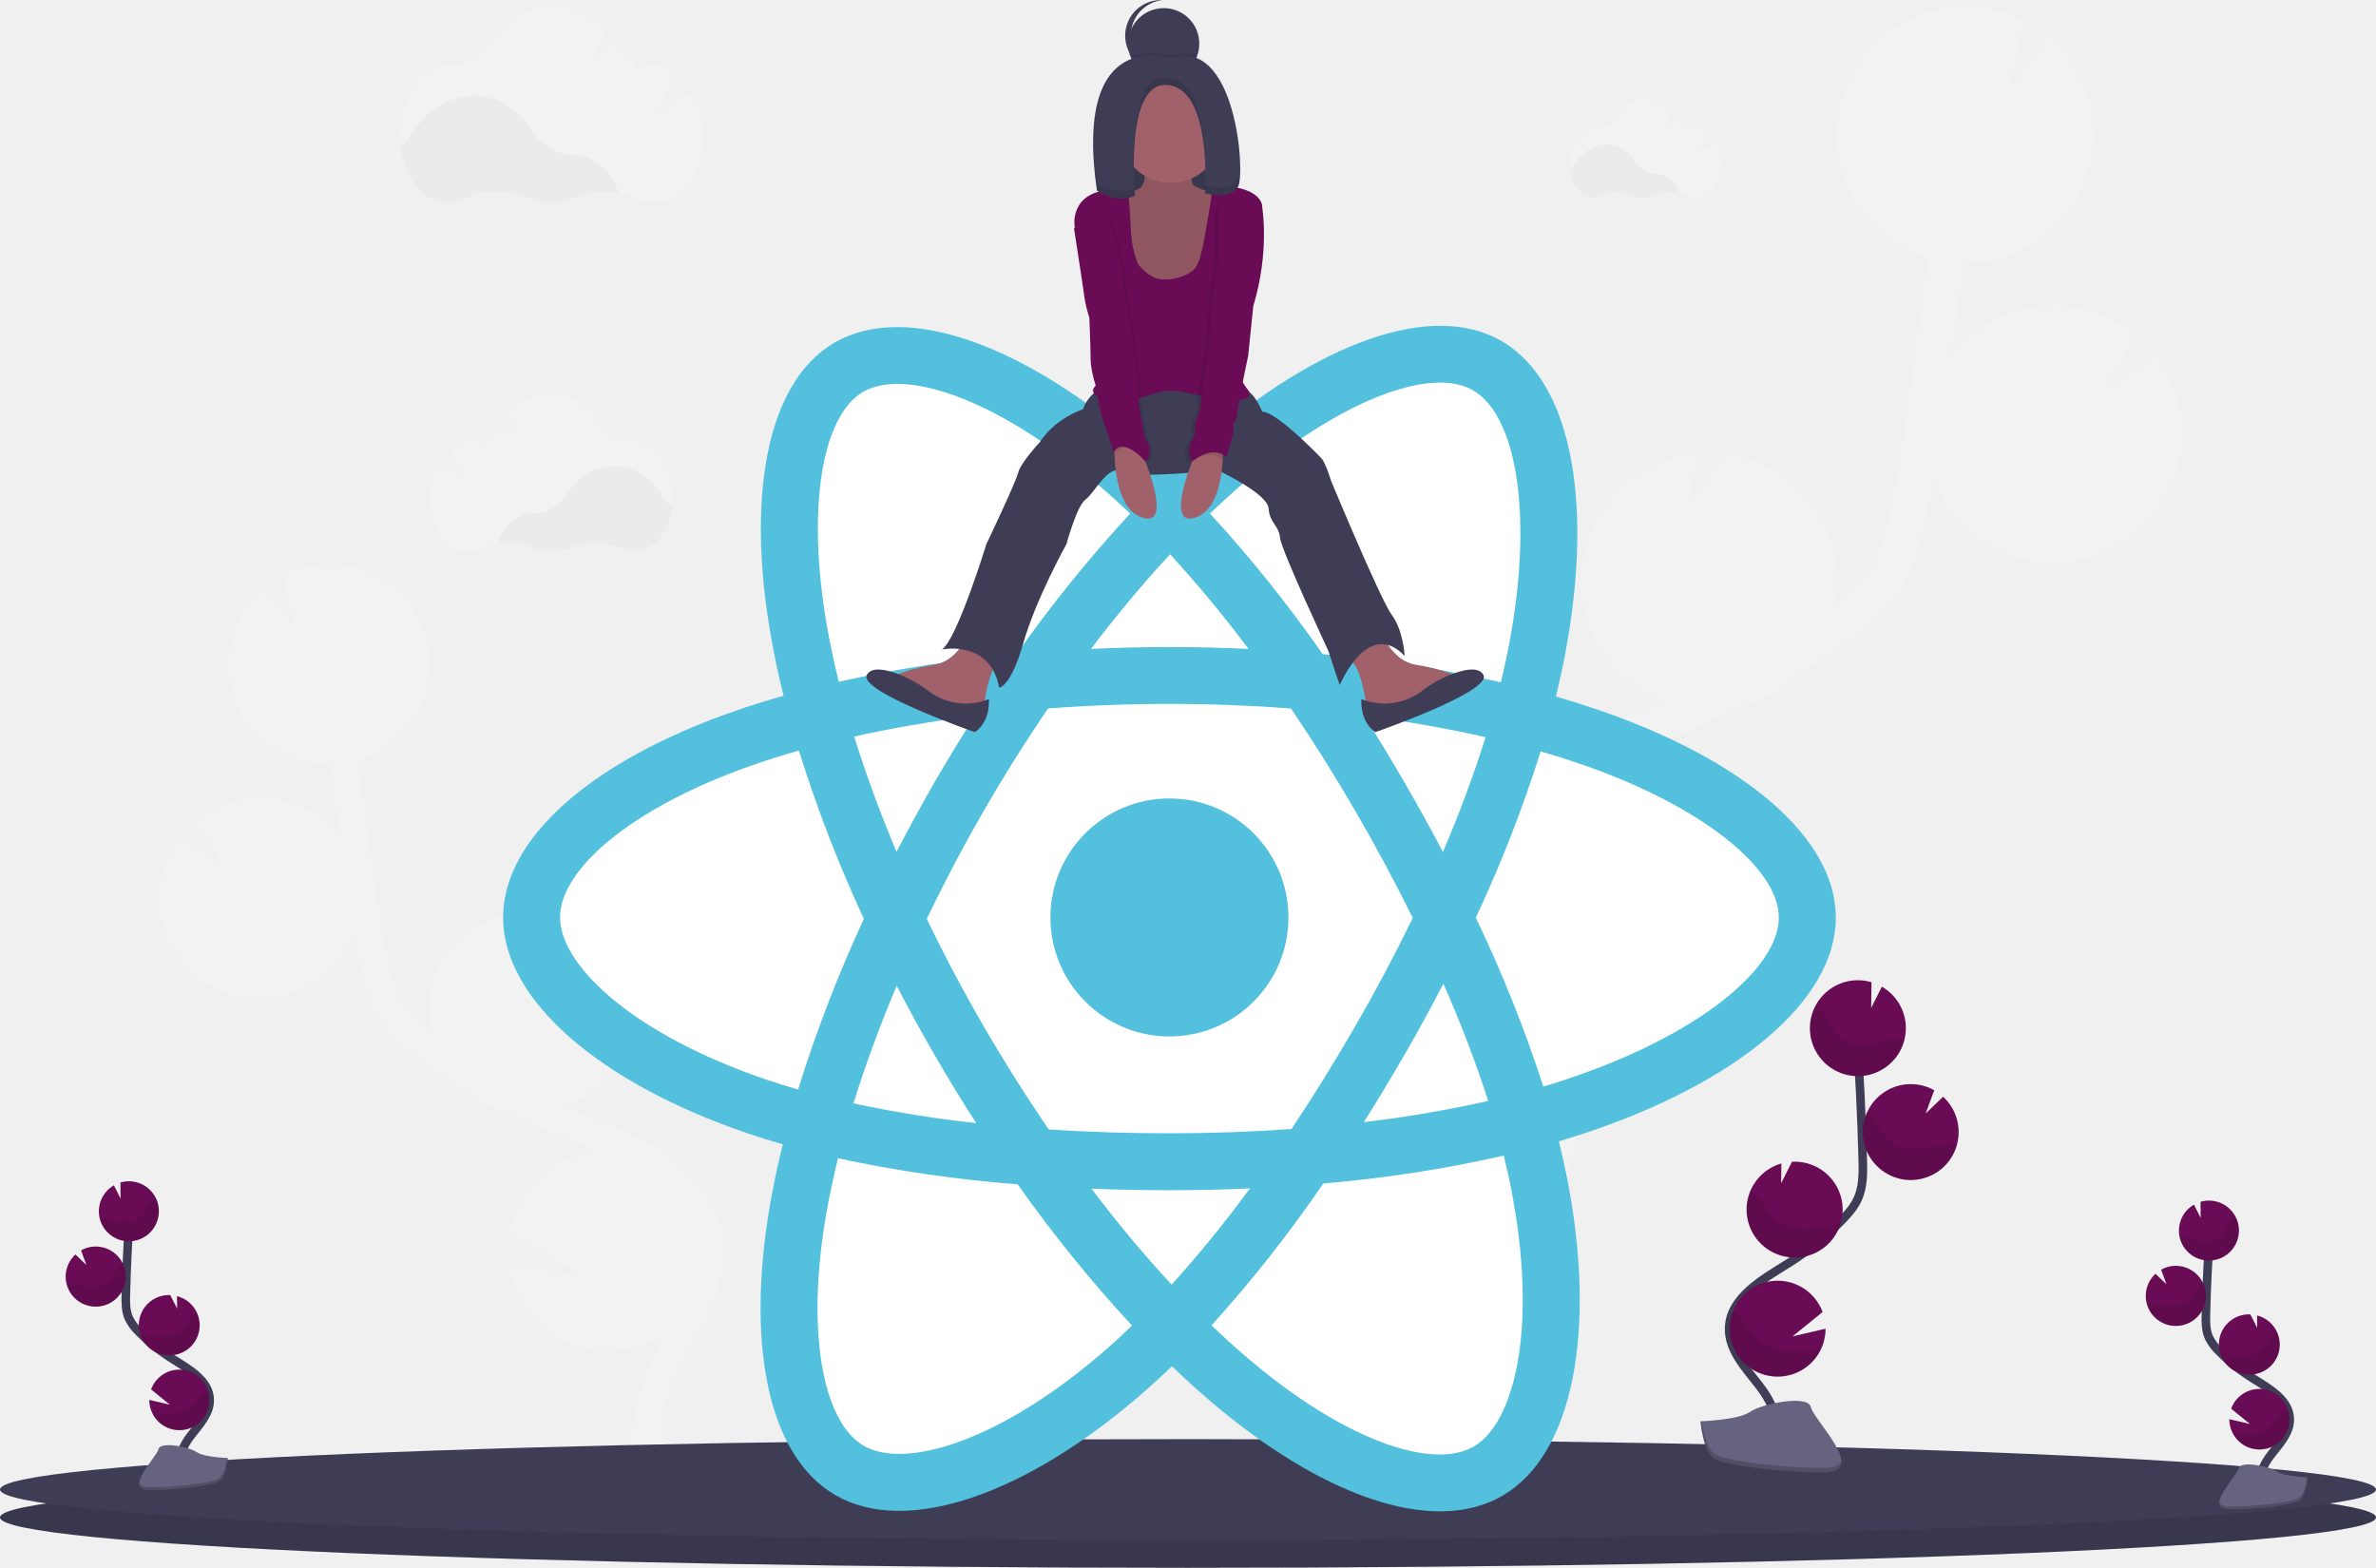
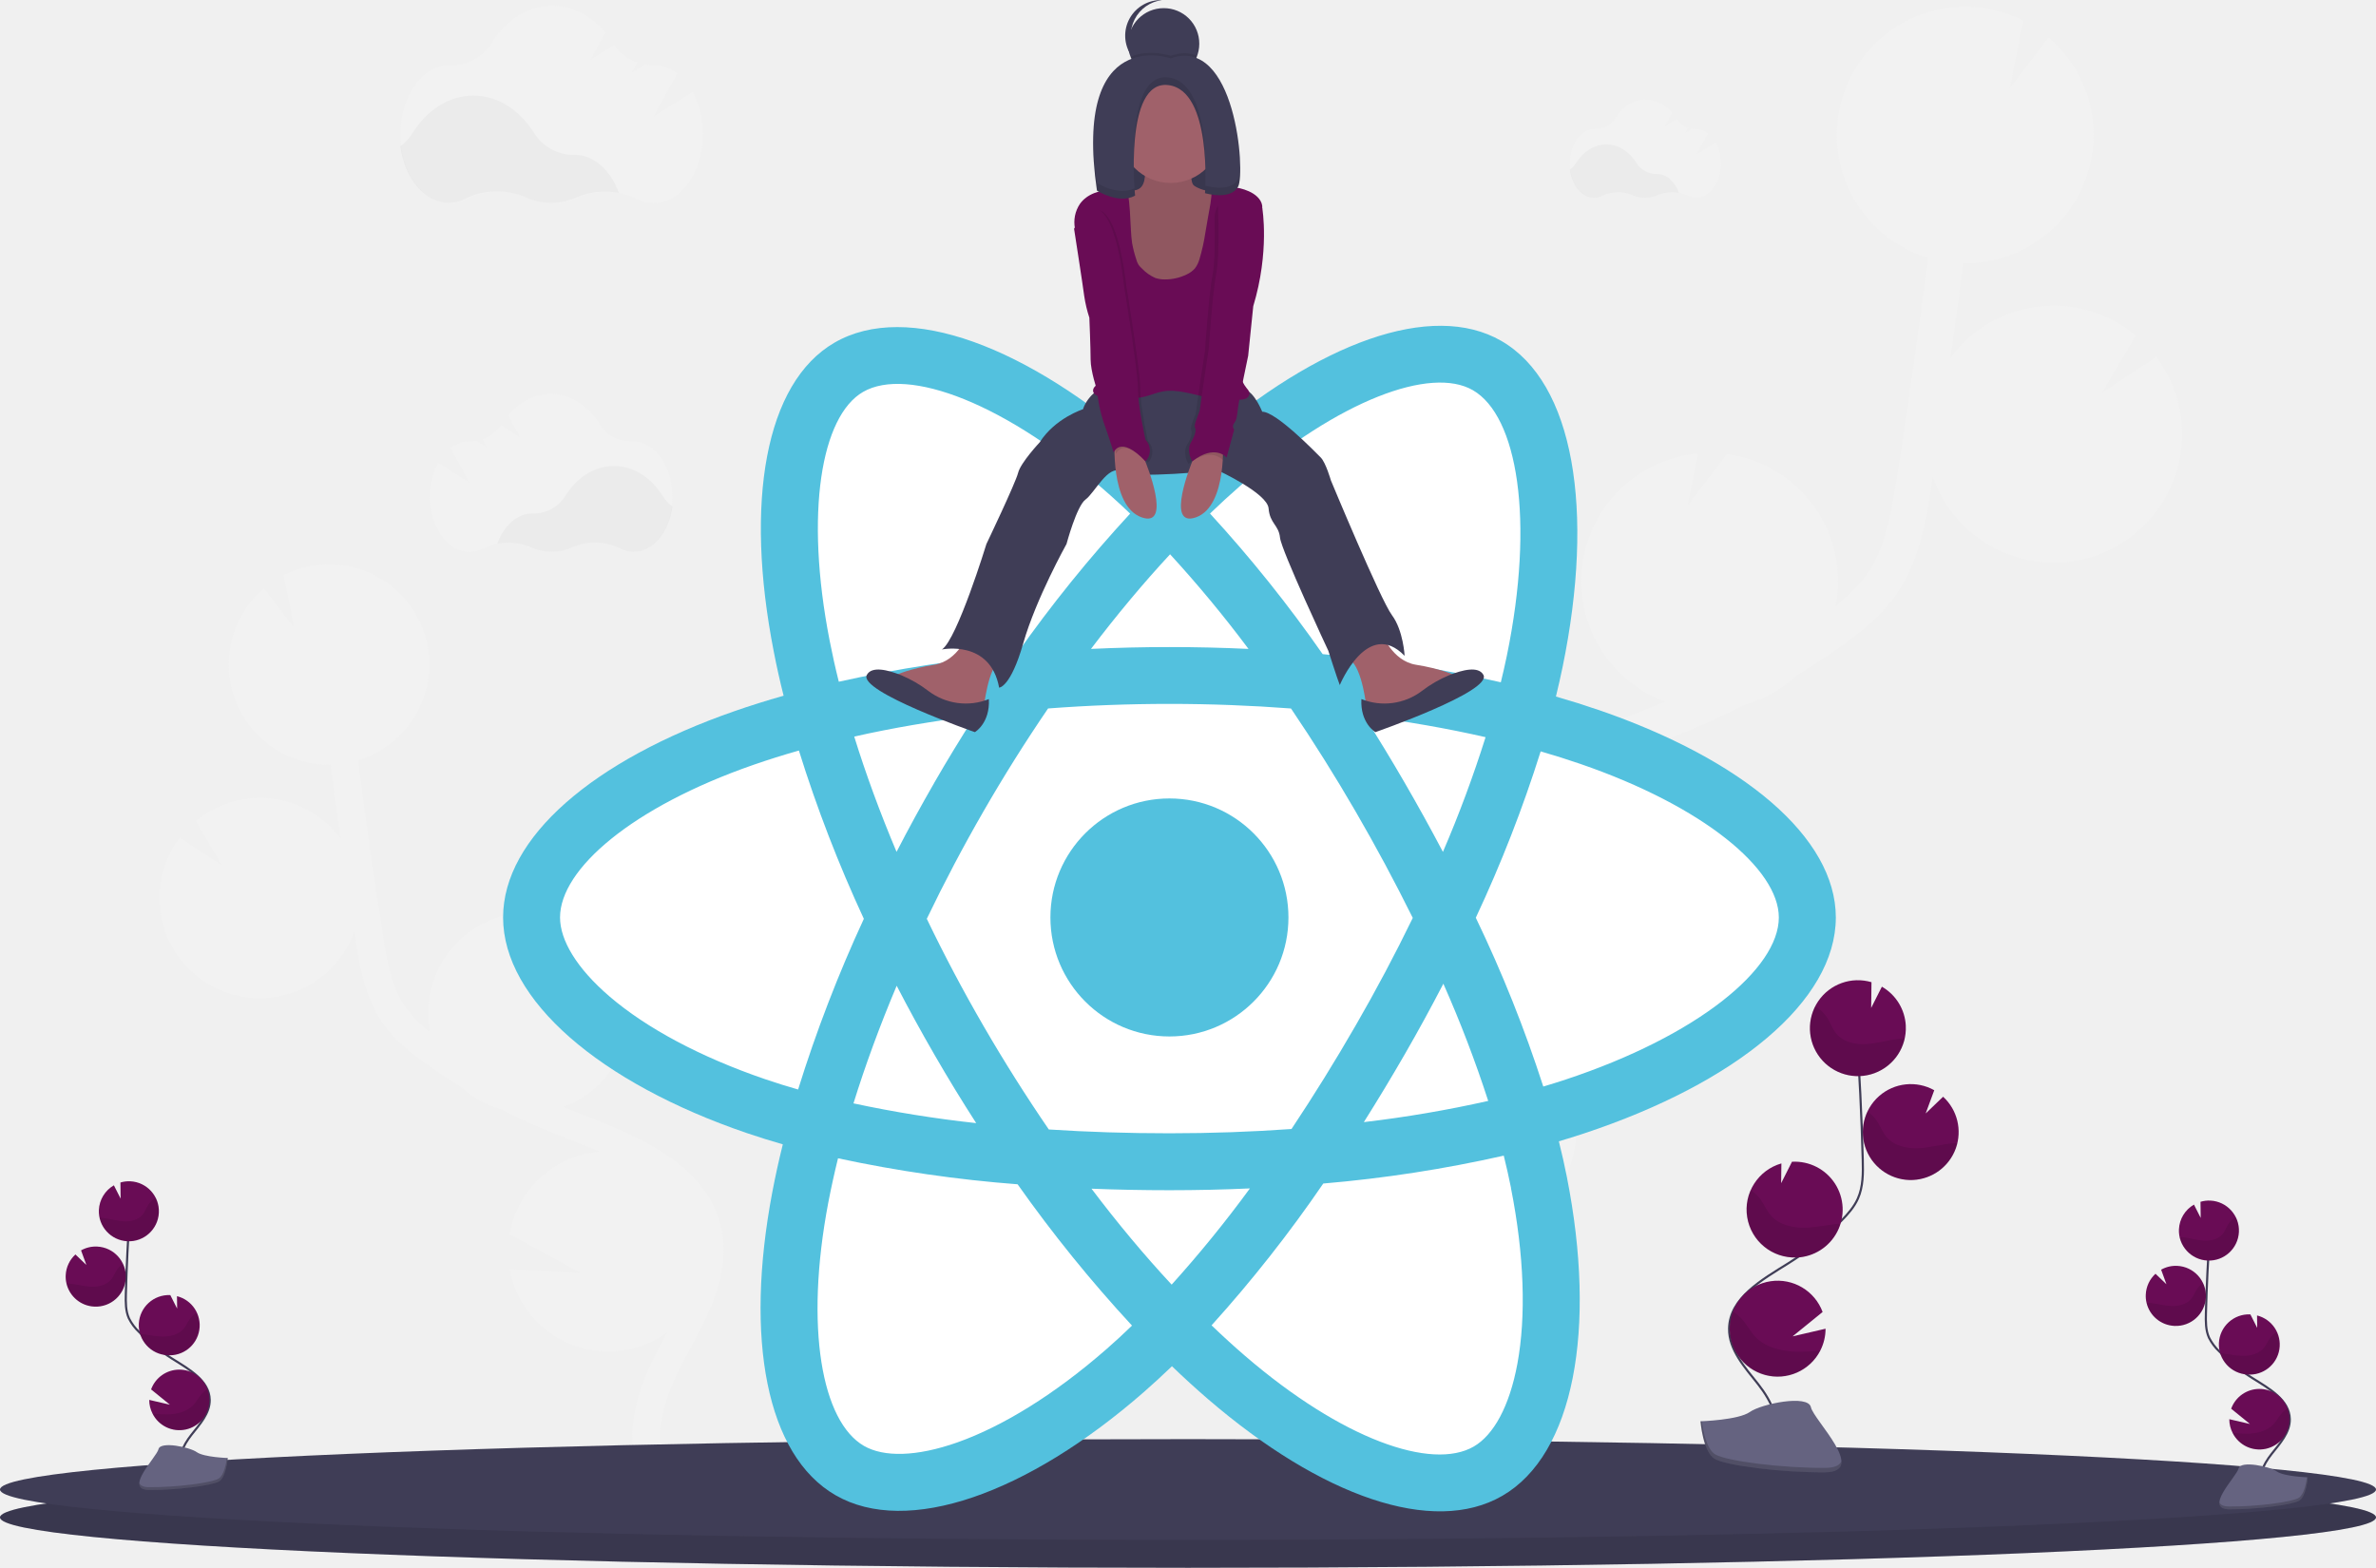
<svg xmlns="http://www.w3.org/2000/svg" id="a75d69e6-d07c-4db3-9c83-72b2470e5561" data-name="Layer 1" width="1108" height="731.18" viewBox="0 0 1108 731.18">
  <path d="M813.68,415.2l6.89-2.7c.66-.26,1.31-.54,2-.81a59.85,59.85,0,0,1,15.28-115.77l-4.8,24.2,18.22-23.92.16,0a59.87,59.87,0,0,1,51.16,67.45c-.15,1.13-.39,2.23-.6,3.34,5.61-4.43,10.87-9.32,14.81-15,8-11.54,10.71-25.76,13.47-43.17,5.47-34.48,10.4-69.34,14.84-104.18a59.83,59.83,0,0,1-42-65.36c.25-1.82.6-3.59,1-5.34.1-.44.2-.88.31-1.31.43-1.69.91-3.35,1.47-5,.09-.27.21-.52.3-.78.5-1.37,1-2.72,1.65-4,.22-.5.44-1,.67-1.47.69-1.43,1.42-2.83,2.22-4.19.27-.45.56-.88.83-1.33.62-1,1.27-2,1.94-2.93.36-.5.71-1,1.08-1.49l.27-.39,0,0a59.81,59.81,0,0,1,74.64-17l-6.24,31.49,18-23.64a59.5,59.5,0,0,1,16.32,68.62h.07c-.17.4-.38.78-.55,1.18-.33.74-.67,1.47-1,2.2-.46.93-1,1.84-1.45,2.74-.38.68-.75,1.36-1.16,2-.59,1-1.23,1.9-1.87,2.83-.38.54-.73,1.1-1.12,1.63-1,1.39-2.12,2.72-3.26,4-.4.45-.83.86-1.25,1.3-.81.86-1.62,1.71-2.48,2.52-.53.5-1.09,1-1.64,1.46-.79.7-1.6,1.38-2.43,2-.59.47-1.19.92-1.79,1.36-.87.63-1.75,1.22-2.64,1.81-.6.39-1.2.78-1.81,1.15-1,.61-2.05,1.17-3.1,1.72-.53.27-1,.57-1.59.83-1.58.77-3.2,1.48-4.85,2.11-.31.12-.64.21-.95.32-1.38.5-2.77,1-4.18,1.35-.61.17-1.23.31-1.85.46-1.15.28-2.31.54-3.48.76q-1,.18-2.07.33c-1.15.17-2.31.3-3.48.4-.69.06-1.37.12-2.07.16-1.26.06-2.53.07-3.8.06a2.08,2.08,0,0,0-.25,0q-2.82,22-5.92,44A59.82,59.82,0,0,1,1042,240.88l-15.68,26.58,25.21-16.59a59.68,59.68,0,0,1,11.5,44.16,58.76,58.76,0,0,1-4.5,15.94,59.83,59.83,0,0,1-111.19-4c-.23,1.48-.45,3-.68,4.46-2.44,15.35-5.47,34.46-16.23,50-7.29,10.56-17.33,18.36-27.09,25.22q-9.52,6.7-19.48,12.77a59.85,59.85,0,0,1-24.53,13.74q-16,8.19-32.69,14.81l-6.95,2.72c-6.25,2.44-12.65,4.94-19,7.6,1,.09,2,.17,3,.3a59.9,59.9,0,0,1,50.86,49.05l-42.31,23.11,42.18-1.89A59.16,59.16,0,0,1,843,534.54a59.87,59.87,0,0,1-82.7,11.74l2.1,3.91c1.4,2.58,2.78,5.15,4.12,7.7,18.33,34.74,19.66,64.74,3.75,84.49l-13-10.45c15.49-19.22,3.2-49.77-5.5-66.27-1.32-2.5-2.68-5-4-7.56C736,536.27,722.65,511.53,728,485.2,736,445.5,779.05,428.7,813.68,415.2Z" transform="translate(-46 -84.41)" fill="#f2f2f2" />
  <path d="M315.6,603.42l-5.38-2.11c-.52-.2-1-.43-1.54-.63a46.75,46.75,0,0,0-11.94-90.42l3.75,18.9-14.22-18.68h-.13a46.76,46.76,0,0,0-40,52.68c.12.89.31,1.74.47,2.61a55.84,55.84,0,0,1-11.56-11.73c-6.23-9-8.37-20.12-10.53-33.71C220.29,493.4,216.45,466.18,213,439a46.72,46.72,0,0,0,32.77-51.05c-.2-1.42-.47-2.8-.79-4.17l-.24-1c-.34-1.32-.71-2.62-1.15-3.88-.07-.21-.16-.41-.24-.61-.39-1.07-.82-2.12-1.28-3.15-.18-.38-.35-.77-.53-1.15-.54-1.11-1.11-2.2-1.73-3.26-.21-.36-.44-.7-.65-1-.49-.78-1-1.55-1.52-2.29-.28-.39-.55-.79-.84-1.17l-.21-.3h0a46.76,46.76,0,0,0-58.29-13.32l4.88,24.6-14.07-18.46a46.48,46.48,0,0,0-12.75,53.59h-.05c.13.31.29.61.43.92.26.58.52,1.15.8,1.72q.54,1.08,1.14,2.13c.29.54.58,1.07.9,1.59.46.75,1,1.48,1.46,2.21.3.42.57.86.88,1.27.8,1.08,1.65,2.12,2.54,3.13.31.35.65.67,1,1,.63.67,1.27,1.33,1.94,2,.41.4.85.77,1.28,1.14q.93.83,1.89,1.59c.46.36.93.71,1.4,1.06.68.49,1.37,1,2.06,1.41.47.31.94.61,1.42.9.79.48,1.6.91,2.42,1.34.42.22.82.45,1.24.66,1.24.6,2.5,1.15,3.79,1.64.24.1.5.16.74.25,1.07.39,2.16.75,3.27,1.06.47.13,1,.24,1.44.35.9.22,1.8.43,2.72.6l1.61.26c.9.13,1.81.23,2.72.31.54.05,1.07.09,1.62.12,1,.05,2,.06,3,.05h.19q2.2,17.22,4.62,34.41a46.71,46.71,0,0,0-67.48-8.14L149.49,488l-19.68-12.95a46.57,46.57,0,0,0-9,34.49A45.8,45.8,0,0,0,124.34,522a46.73,46.73,0,0,0,86.84-3.12c.18,1.15.35,2.32.53,3.48,1.9,12,4.27,26.92,12.67,39.08,5.7,8.24,13.54,14.33,21.16,19.69q7.44,5.24,15.21,10a46.88,46.88,0,0,0,19.16,10.74c8.32,4.26,16.84,8.14,25.54,11.56l5.42,2.13c4.88,1.9,9.88,3.85,14.81,5.93-.78.07-1.57.13-2.36.24A46.77,46.77,0,0,0,283.6,660l33,18-32.94-1.47a46.78,46.78,0,0,0,73.57,29.2c-.55,1-1.09,2-1.64,3.05-1.09,2-2.17,4-3.22,6-14.31,27.13-15.35,50.57-2.92,66l10.13-8.16c-12.1-15-2.5-38.87,4.3-51.76,1-1.95,2.09-3.92,3.16-5.9,9.19-17,19.61-36.37,15.46-56.94C376.29,627.08,342.64,614,315.6,603.42Z" transform="translate(-46 -84.41)" fill="#f2f2f2" />
  <ellipse cx="554" cy="707.68" rx="554" ry="23.5" fill="#3f3d56" />
  <ellipse cx="554" cy="707.68" rx="554" ry="23.5" opacity="0.1" />
  <ellipse cx="554" cy="694.68" rx="554" ry="23.5" fill="#3f3d56" />
-   <path d="M131,770.73c-3-5.51.4-12.26,4.28-17.18s8.61-10,8.51-16.29c-.14-9-9.7-14.31-17.33-19.08a84.78,84.78,0,0,1-15.56-12.51,23,23,0,0,1-4.78-6.4c-1.58-3.52-1.53-7.52-1.43-11.38q.5-19.26,1.9-38.48" transform="translate(-46 -84.41)" fill="none" stroke="#3f3d56" stroke-miterlimit="10" stroke-width="4" />
+   <path d="M131,770.73c-3-5.51.4-12.26,4.28-17.18s8.61-10,8.51-16.29c-.14-9-9.7-14.31-17.33-19.08a84.78,84.78,0,0,1-15.56-12.51,23,23,0,0,1-4.78-6.4c-1.58-3.52-1.53-7.52-1.43-11.38q.5-19.26,1.9-38.48" transform="translate(-46 -84.41)" fill="none" stroke="#3f3d56" stroke-miterlimit="10" strokeWidth="4" />
  <path d="M92.11,648.7a14,14,0,0,1,7-11.49l3.14,6.21-.09-7.52a13.86,13.86,0,0,1,4.62-.56A14,14,0,1,1,92.11,648.7Z" transform="translate(-46 -84.41)" fill="#690c55" />
  <path d="M117.14,743.7a14,14,0,0,0,26.5-5.76,13.82,13.82,0,0,0-.91-5.69,14,14,0,0,0-26.27.15l8.77,7.13-9.64-2.24A13.89,13.89,0,0,0,117.14,743.7Z" transform="translate(-46 -84.41)" fill="#690c55" />
  <path d="M124.07,716.45a14,14,0,0,0,4.46-27.54l.07,5.79-3.18-6.29h0a14,14,0,0,0-1.31,28.05Z" transform="translate(-46 -84.41)" fill="#690c55" />
  <path d="M90,693.78a14,14,0,0,0,1.32-28,13.88,13.88,0,0,0-7.52,1.78l2.48,6.8-5.11-4.9a14,14,0,0,0-4.53,9.69A13.33,13.33,0,0,0,77,683,14,14,0,0,0,90,693.78Z" transform="translate(-46 -84.41)" fill="#690c55" />
  <path d="M94,652.44c3.24.36,6.39,1.37,9.64,1.57s6.82-.58,8.88-3.1c1.11-1.37,1.66-3.09,2.59-4.57a10.08,10.08,0,0,1,3.54-3.33,14,14,0,1,1-26.24,9.32C92.94,652.35,93.47,652.39,94,652.44Z" transform="translate(-46 -84.41)" opacity="0.1" />
  <path d="M90,693.78a14,14,0,0,0,13.35-20,10.4,10.4,0,0,0-2.82,2.83c-1,1.51-1.61,3.25-2.78,4.64-2.19,2.57-5.92,3.41-9.31,3.25s-6.66-1.11-10-1.42c-.47,0-.94-.08-1.41-.09A14,14,0,0,0,90,693.78Z" transform="translate(-46 -84.41)" opacity="0.1" />
  <path d="M124.07,716.45a14,14,0,0,0,13.47-19.76,11.36,11.36,0,0,0-3,2.85c-1.09,1.54-1.77,3.31-3,4.73-2.36,2.64-6.34,3.57-9.93,3.48s-6.82-.93-10.28-1.19A14,14,0,0,0,124.07,716.45Z" transform="translate(-46 -84.41)" opacity="0.1" />
  <path d="M117.14,743.7a14,14,0,0,0,26.5-5.76,13.82,13.82,0,0,0-.91-5.69,14,14,0,0,0-3.08,2.74c-1.34,1.63-2.21,3.47-3.76,5-2.87,2.82-7.5,4-11.62,4.09A62.35,62.35,0,0,1,117.14,743.7Z" transform="translate(-46 -84.41)" opacity="0.1" />
  <path d="M152.19,764.39s-11.08-.34-14.41-2.72-17-5.22-17.87-1.4-16.65,19-4.14,19.06,29.06-2,32.39-4S152.19,764.39,152.19,764.39Z" transform="translate(-46 -84.41)" fill="#656380" />
  <path d="M115.54,778c12.51.1,29.06-2,32.4-4,2.53-1.54,3.54-7.09,3.88-9.65l.37,0s-.7,8.93-4,11-19.89,4.08-32.39,4c-3.61,0-4.86-1.31-4.79-3.22C111.48,777.26,112.86,778,115.54,778Z" transform="translate(-46 -84.41)" opacity="0.2" />
-   <path d="M1101,779.73c-3-5.51.4-12.26,4.28-17.18s8.61-10,8.51-16.29c-.14-9-9.7-14.31-17.33-19.08a84.78,84.78,0,0,1-15.56-12.51,23,23,0,0,1-4.78-6.4c-1.58-3.52-1.53-7.52-1.43-11.38q.49-19.26,1.9-38.48" transform="translate(-46 -84.41)" fill="none" stroke="#3f3d56" stroke-miterlimit="10" stroke-width="4" />
+   <path d="M1101,779.73c-3-5.51.4-12.26,4.28-17.18s8.61-10,8.51-16.29c-.14-9-9.7-14.31-17.33-19.08a84.78,84.78,0,0,1-15.56-12.51,23,23,0,0,1-4.78-6.4c-1.58-3.52-1.53-7.52-1.43-11.38q.49-19.26,1.9-38.48" transform="translate(-46 -84.41)" fill="none" stroke="#3f3d56" stroke-miterlimit="10" strokeWidth="4" />
  <path d="M1062.11,657.7a14,14,0,0,1,7-11.49l3.14,6.21-.09-7.52a13.86,13.86,0,0,1,4.62-.56,14,14,0,1,1-14.68,13.36Z" transform="translate(-46 -84.41)" fill="#690c55" />
  <path d="M1087.14,752.7a14,14,0,0,0,26.5-5.76,13.82,13.82,0,0,0-.91-5.69,14,14,0,0,0-26.27.15l8.77,7.13-9.64-2.24A13.89,13.89,0,0,0,1087.14,752.7Z" transform="translate(-46 -84.41)" fill="#690c55" />
  <path d="M1094.07,725.45a14,14,0,0,0,4.46-27.54l.07,5.79-3.18-6.29h0a14,14,0,0,0-1.31,28.05Z" transform="translate(-46 -84.41)" fill="#690c55" />
  <path d="M1060,702.78a14,14,0,0,0,1.32-28,13.88,13.88,0,0,0-7.52,1.78l2.48,6.8-5.11-4.9a14,14,0,0,0-4.53,9.69A13.33,13.33,0,0,0,1047,692,14,14,0,0,0,1060,702.78Z" transform="translate(-46 -84.41)" fill="#690c55" />
  <path d="M1064,661.44c3.24.36,6.39,1.37,9.64,1.57s6.82-.58,8.88-3.1c1.11-1.37,1.66-3.09,2.59-4.57a10.08,10.08,0,0,1,3.54-3.33,14,14,0,1,1-26.24,9.32C1062.94,661.35,1063.47,661.39,1064,661.44Z" transform="translate(-46 -84.41)" opacity="0.1" />
  <path d="M1060,702.78a14,14,0,0,0,13.35-20,10.4,10.4,0,0,0-2.82,2.83c-1,1.51-1.61,3.25-2.78,4.64-2.19,2.57-5.92,3.41-9.31,3.25s-6.66-1.11-10-1.42c-.47,0-.94-.08-1.41-.09A14,14,0,0,0,1060,702.78Z" transform="translate(-46 -84.41)" opacity="0.1" />
  <path d="M1094.07,725.45a14,14,0,0,0,13.47-19.76,11.36,11.36,0,0,0-3,2.85c-1.09,1.54-1.77,3.31-3,4.73-2.36,2.64-6.34,3.57-9.93,3.48s-6.82-.93-10.28-1.19A14,14,0,0,0,1094.07,725.45Z" transform="translate(-46 -84.41)" opacity="0.1" />
  <path d="M1087.14,752.7a14,14,0,0,0,26.5-5.76,13.82,13.82,0,0,0-.91-5.69,14,14,0,0,0-3.08,2.74c-1.34,1.63-2.21,3.47-3.76,5-2.87,2.82-7.5,4-11.62,4.09A62.35,62.35,0,0,1,1087.14,752.7Z" transform="translate(-46 -84.41)" opacity="0.1" />
  <path d="M1122.19,773.39s-11.08-.34-14.41-2.72-17-5.22-17.87-1.4-16.65,19-4.14,19.06,29.06-2,32.39-4S1122.19,773.39,1122.19,773.39Z" transform="translate(-46 -84.41)" fill="#656380" />
  <path d="M1085.54,787c12.51.1,29.06-2,32.4-4,2.53-1.54,3.54-7.09,3.88-9.65l.37,0s-.7,8.93-4,11-19.89,4.08-32.39,4c-3.61,0-4.86-1.31-4.79-3.22C1081.48,786.26,1082.86,787,1085.54,787Z" transform="translate(-46 -84.41)" opacity="0.2" />
  <path d="M791.57,415.56q-9.92-3.4-20-6.3,1.66-6.79,3.09-13.65c15.14-73.51,5.24-132.73-28.57-152.22-32.42-18.7-85.44.8-139,47.39q-7.92,6.92-15.47,14.2-5.07-4.85-10.3-9.51C525.21,245.64,469,224.65,435.18,244.2c-32.39,18.75-42,74.42-28.35,144.09q2,10.35,4.59,20.58c-7.95,2.26-15.64,4.67-23,7.24C322.63,439,280.61,475,280.61,512.29c0,38.51,45.11,77.14,113.64,100.56q8.34,2.83,16.8,5.26-2.74,11-4.88,22.18c-13,68.46-2.84,122.82,29.46,141.45C469,801,525,781.2,579.52,733.54c4.31-3.77,8.63-7.77,13-11.95q8.18,7.89,16.79,15.32c52.82,45.45,105,63.81,137.26,45.12,33.33-19.29,44.16-77.69,30.1-148.73q-1.6-8.14-3.73-16.61,5.91-1.74,11.56-3.61c71.24-23.6,117.6-61.76,117.6-100.79,0-37.43-43.38-73.62-110.5-96.73Z" transform="translate(-46 -84.41)" fill="#53c1de" />
  <path d="M776.12,587.88c-3.4,1.13-6.88,2.21-10.44,3.27a621.6,621.6,0,0,0-31.47-78.73,623.06,623.06,0,0,0,30.25-77.58c6.35,1.84,12.53,3.78,18.47,5.83,57.51,19.79,92.59,49.06,92.59,71.62,0,24-37.89,55.21-99.4,75.59ZM750.6,638.46c6.22,31.41,7.1,59.81,3,82-3.7,19.95-11.14,33.25-20.34,38.58-19.59,11.33-61.47-3.4-106.64-42.27q-7.77-6.69-15.63-14.25a624.23,624.23,0,0,0,52.09-66.14,620.2,620.2,0,0,0,84.17-13q1.9,7.68,3.37,15ZM492.48,757.1c-19.14,6.76-34.38,6.95-43.59,1.64-19.6-11.31-27.75-55-16.63-113.5q2-10.37,4.53-20.63a625.79,625.79,0,0,0,83.75,12.13,645.09,645.09,0,0,0,53.35,65.9q-5.79,5.61-11.84,10.91c-24.11,21.08-48.28,36-69.57,43.55ZM402.84,587.73c-30.31-10.36-55.33-23.82-72.49-38.5-15.41-13.2-23.19-26.31-23.19-36.94,0-22.63,33.74-51.5,90-71.11q10.6-3.69,21.39-6.73a637.08,637.08,0,0,0,30.29,78.48,646.29,646.29,0,0,0-30.66,79.6Q410.44,590.32,402.84,587.73Zm30.05-204.54c-11.68-59.69-3.93-104.72,15.59-116,20.79-12,66.76,5.12,115.22,48.15,3.1,2.75,6.21,5.63,9.32,8.6a635.89,635.89,0,0,0-52.93,65.52,648.42,648.42,0,0,0-82.93,12.89q-2.39-9.52-4.27-19.15ZM701,449.38q-9.11-15.74-18.89-31.08c19.83,2.51,38.82,5.83,56.66,9.91a565.54,565.54,0,0,1-19.89,53.51q-8.61-16.35-17.88-32.34ZM591.64,342.91a569.3,569.3,0,0,1,36.57,44.14q-36.71-1.73-73.45,0c12.07-15.92,24.44-30.72,36.88-44.13Zm-110,106.65q-9.15,15.87-17.55,32.14c-7.73-18.33-14.34-36.36-19.74-53.77,17.73-4,36.64-7.21,56.34-9.68Q490.77,433.69,481.62,449.56Zm19.61,158.65A564.64,564.64,0,0,1,444,599c5.49-17.71,12.25-36.13,20.15-54.86q8.43,16.29,17.61,32.16Q491.1,592.49,501.23,608.21Zm91.14,75.33C579.79,670,567.24,655,555,638.79q17.85.71,36.36.71,19,0,37.51-.84A563.94,563.94,0,0,1,592.37,683.54ZM719.08,543.19A562.82,562.82,0,0,1,740,597.85a561.35,561.35,0,0,1-58,9.89q9.85-15.63,19.08-31.63,9.38-16.26,18-32.92Zm-41,19.66q-14.12,24.52-29.81,48.1c-18.44,1.32-37.49,2-56.91,2s-38.15-.6-56.27-1.78Q519,587.67,504.7,563t-26.51-50.08q12.27-25.53,26.43-50.1h0q14.14-24.56,30.13-48c18.49-1.4,37.43-2.13,56.59-2.13s38.22.74,56.69,2.14q15.81,23.37,30,47.81t26.79,49.87q-12.45,25.62-26.71,50.3Zm54.77-296.46c20.81,12,28.9,60.4,15.83,123.87q-1.29,6.19-2.8,12.35a635.74,635.74,0,0,0-83.09-13.13,625.16,625.16,0,0,0-52.53-65.56q7-6.74,14.29-13.11c45.88-39.93,88.76-55.69,108.3-44.42Z" transform="translate(-46 -84.41)" fill="#fff" />
  <path d="M591.34,456.79a55.5,55.5,0,1,1-55.5,55.5,55.49,55.49,0,0,1,55.5-55.5" transform="translate(-46 -84.41)" fill="#53c1de" />
  <path d="M605.26,104.81a16.6,16.6,0,1,1-16.6-16.6A16.52,16.52,0,0,1,605.26,104.81Z" transform="translate(-46 -84.41)" fill="#3f3d56" />
  <path d="M575.4,109a16.62,16.62,0,0,1,12.49-24.54,16.6,16.6,0,1,0,1.41,33.07A16.6,16.6,0,0,1,575.4,109Z" transform="translate(-46 -84.41)" fill="#3f3d56" />
  <rect x="521.91" y="43.52" width="44.47" height="69.37" fill="#3f3d56" />
  <rect x="521.91" y="43.52" width="44.47" height="69.37" opacity="0.1" />
  <path d="M497.66,379.61s-4.75,13.05-16,14.83-17.79,4.74-17.79,4.74l26.68,17.19,14.23-1.78s1.78-18.38,7.71-22.53S497.66,379.61,497.66,379.61Z" transform="translate(-46 -84.41)" fill="#a0616a" />
  <path d="M690.34,379.61s4.75,13.05,16,14.83,17.79,4.74,17.79,4.74l-26.68,17.19-14.23-1.78s-1.78-18.38-7.71-22.53S690.34,379.61,690.34,379.61Z" transform="translate(-46 -84.41)" fill="#a0616a" />
  <path d="M560.5,264.59s-7.11,3.56-9.48,10.68c0,0-13,4.15-20.16,15.41,0,0-8.9,9.49-10.08,14.23S506,338.11,506,338.11s-13.64,44.47-20.75,49.21c0,0,22.53-4.74,26.68,17.79,0,0,5.33,0,11.26-20.75s20.16-46.25,20.16-46.25,4.74-17.78,8.89-20.75,10.67-16.6,16.6-13,45.06-.6,45.06-.6S637,314.4,637.58,321.51s4.74,7.71,5.33,13.64,22.53,52.76,22.53,52.76,4.15,13,5.34,16c0,0,13-31.42,30.24-13.63,0,0-.6-11.86-5.93-19s-28.46-62.84-28.46-62.84-2.37-8.3-4.74-10.67-20.76-21.35-27.28-21.35c0,0-3.55-8.89-7.7-10.08Z" transform="translate(-46 -84.41)" fill="#3f3d56" />
  <path d="M507.14,410.44a28.89,28.89,0,0,1-28.22-3.79,56.37,56.37,0,0,0-12.59-7.3c-6.29-2.54-13.81-4.42-16.1-.17-4.15,7.71,50.39,26.68,50.39,26.68S507.74,421.71,507.14,410.44Z" transform="translate(-46 -84.41)" fill="#3f3d56" />
  <path d="M680.86,410.44a28.89,28.89,0,0,0,28.22-3.79,56.37,56.37,0,0,1,12.59-7.3c6.29-2.54,13.81-4.42,16.1-.17,4.15,7.71-50.39,26.68-50.39,26.68S680.26,421.71,680.86,410.44Z" transform="translate(-46 -84.41)" fill="#3f3d56" />
  <path d="M579.88,167.08c-.22,2.06-.9,4.29-2.66,5.38-1.44.9-3.26.83-4.92,1.17a11.46,11.46,0,0,0-7.82,6.77,17.51,17.51,0,0,0-.75,10.55,39.22,39.22,0,0,0,1.52,5.06c1.74,4.92,3.84,9.8,7.09,13.89a59,59,0,0,0,9.3,8.77c2.11,1.72,4.29,3.47,6.89,4.28a21.75,21.75,0,0,0,5.4.72c2.25.1,4.65.17,6.6-.95,3-1.73,3.89-5.55,5.52-8.62,1.38-2.6,3.44-4.81,4.73-7.46a29.49,29.49,0,0,0,2-6.52l2.77-12.3c1-4.47,1.92-9.51-.59-13.34a2.28,2.28,0,0,0-.74-.77,2.79,2.79,0,0,0-1.52-.15,16.44,16.44,0,0,1-9.15-2.09,3.93,3.93,0,0,1-1.15-.9,4.72,4.72,0,0,1-.7-2.12,22.2,22.2,0,0,0-1.28-4.45,3,3,0,0,0-.87-1.34,3.15,3.15,0,0,0-1.41-.47,114.47,114.47,0,0,0-12.93-1.35c-1.42-.07-3.56-.64-4.54.62S580,165.58,579.88,167.08Z" transform="translate(-46 -84.41)" fill="#a0616a" />
  <path d="M579.88,167.08c-.22,2.06-.9,4.29-2.66,5.38-1.44.9-3.26.83-4.92,1.17a11.46,11.46,0,0,0-7.82,6.77,17.51,17.51,0,0,0-.75,10.55,39.22,39.22,0,0,0,1.52,5.06c1.74,4.92,3.84,9.8,7.09,13.89a59,59,0,0,0,9.3,8.77c2.11,1.72,4.29,3.47,6.89,4.28a21.75,21.75,0,0,0,5.4.72c2.25.1,4.65.17,6.6-.95,3-1.73,3.89-5.55,5.52-8.62,1.38-2.6,3.44-4.81,4.73-7.46a29.49,29.49,0,0,0,2-6.52l2.77-12.3c1-4.47,1.92-9.51-.59-13.34a2.28,2.28,0,0,0-.74-.77,2.79,2.79,0,0,0-1.52-.15,16.44,16.44,0,0,1-9.15-2.09,3.93,3.93,0,0,1-1.15-.9,4.72,4.72,0,0,1-.7-2.12,22.2,22.2,0,0,0-1.28-4.45,3,3,0,0,0-.87-1.34,3.15,3.15,0,0,0-1.41-.47,114.47,114.47,0,0,0-12.93-1.35c-1.42-.07-3.56-.64-4.54.62S580,165.58,579.88,167.08Z" transform="translate(-46 -84.41)" opacity="0.1" />
  <path d="M571.85,174.15a26.93,26.93,0,0,0-7.13-1.12c-5.72-.14-11.84,1.83-15.14,6.5A15.34,15.34,0,0,0,547.29,191a23.57,23.57,0,0,0,5.2,10.66,32,32,0,0,1,4,5.24c1.58,3,1.63,6.59,2.06,10,1,8.12,4.46,15.75,5.83,23.82s.19,17.42-6.18,22.55c-1.07.86-2.37,1.77-2.46,3.14-.14,2.19,2.71,3.12,4.9,3.33,6.55.62,13.27,1.23,19.63-.46,2.63-.7,5.17-1.79,7.85-2.29,6.8-1.27,13.64,1.34,20.45,2.59a90.61,90.61,0,0,0,14.91,1.21,7.94,7.94,0,0,0,3.43-.45,2.75,2.75,0,0,0,1.74-2.74,4.76,4.76,0,0,0-1.18-2c-3.44-4.25-4.49-9.9-5.43-15.29l-3.15-18.11c-1.69-9.68-3.26-20.2,1.32-28.89,3.29-6.25,9.36-10.65,12.83-16.8a9.84,9.84,0,0,0,1.55-6.28c-.52-3.09-3.31-5.3-6.17-6.59A23.21,23.21,0,0,0,611,173c.1,4.33-1,8.71-1.71,13l-1.21,7a88.83,88.83,0,0,1-2.71,12.2,12.85,12.85,0,0,1-2.17,4.42,11.43,11.43,0,0,1-3.83,2.79,22.83,22.83,0,0,1-10.14,2.32,13.54,13.54,0,0,1-4.48-.69,19,19,0,0,1-6.17-4.34,10.11,10.11,0,0,1-1.63-1.77,9.93,9.93,0,0,1-1.11-2.67,55.42,55.42,0,0,1-1.91-7.48c-.3-1.94-.4-3.91-.54-5.87C573,186.12,573,179.72,571.85,174.15Z" transform="translate(-46 -84.41)" fill="#690c55" />
  <path d="M565.84,288.9s-2.37,31.43,12.45,36.76,1.78-26.09,1.78-26.09l-4.75-9.48Z" transform="translate(-46 -84.41)" fill="#a0616a" />
  <path d="M616.23,288.9s2.37,31.43-12.45,36.76S602,299.57,602,299.57l4.75-9.48Z" transform="translate(-46 -84.41)" fill="#a0616a" />
  <path d="M552.79,184l-4.74,7.71s4.15,26.68,4.74,31.42a62.2,62.2,0,0,0,2.38,10.08s.59,14.23.59,19.57,3,14.23,3,14.23a64.82,64.82,0,0,0,3,14.82c2.37,6.52,4.74,14.23,4.74,14.23s3-8.3,14.82,4.15a7.18,7.18,0,0,0,0-10.08s-3.55-16-3.55-24.31-6.53-48-6.53-48S567,172.7,552.79,184Z" transform="translate(-46 -84.41)" opacity="0.1" />
  <path d="M551.61,183.37l-4.74,7.71s4.15,26.68,4.74,31.42A61.84,61.84,0,0,0,554,232.58s.59,14.23.59,19.56,3,14.23,3,14.23a64.53,64.53,0,0,0,3,14.82c2.37,6.53,4.75,14.23,4.75,14.23s3-8.3,14.82,4.15a7.18,7.18,0,0,0,0-10.07s-3.56-16-3.56-24.31-6.52-48-6.52-48S565.84,172.1,551.61,183.37Z" transform="translate(-46 -84.41)" fill="#690c55" />
  <path d="M629.87,179.22l3,3.53s3.49,20.18-4.22,45.68l-2.37,23.12s-4.15,19.57-4.74,24.31-.59,5.33-1.78,7.11a2.29,2.29,0,0,0,0,3l-3.56,13s-5.33-6.52-16,1.78c0,0-3-4.74-.6-8.89s2.37-5.93,1.78-7.12,2.37-7.11,2.37-8.3S607.93,248,607.93,248s1.78-26.68,3.56-35.57c1.09-5.47,1.07-17.66.88-26.24-.19-8.94,10.63-13.78,17-7.5C629.52,178.85,629.7,179,629.87,179.22Z" transform="translate(-46 -84.41)" opacity="0.1" />
  <path d="M631.65,178l3,3.53s3.49,20.19-4.22,45.68l-2.37,23.12s-4.15,19.57-4.74,24.31-.6,5.34-1.78,7.12a2.28,2.28,0,0,0,0,3L618,297.8s-5.33-6.53-16,1.77c0,0-3-4.74-.59-8.89s2.37-5.93,1.78-7.11,2.37-7.12,2.37-8.3,4.15-28.46,4.15-28.46,1.78-26.68,3.56-35.58.59-35.57.59-35.57S623.35,169.14,631.65,178Z" transform="translate(-46 -84.41)" fill="#690c55" />
  <circle cx="545.92" cy="61.61" r="23.72" fill="#a0616a" />
  <path d="M604.29,110.41a16.6,16.6,0,0,1-31.09.44c9.26-3.73,18.72-.41,18.72-.41C596.65,108.78,600.75,108.93,604.29,110.41Z" transform="translate(-46 -84.41)" opacity="0.1" />
  <path d="M591.92,111.63s-45.65-16-34.38,61.66c0,0,10.08,6.52,17.78,2.37,0,0-5.33-53.95,15.42-51.58s17.19,50.4,17.19,50.4,11.86,3.55,15.42-3S622.16,101,591.92,111.63Z" transform="translate(-46 -84.41)" fill="#3f3d56" />
  <path d="M590.74,120.52c-14.24-1.62-16.2,23.27-16,39.05.17-15.69,2.81-37,16-35.49,14.81,1.69,17.24,26.66,17.41,40.8C608.32,151.9,606.9,122.37,590.74,120.52Z" transform="translate(-46 -84.41)" opacity="0.1" />
  <path d="M557.54,169.73a159.38,159.38,0,0,1-1.77-20.53,152.12,152.12,0,0,0,1.77,24.09s10.08,6.52,17.78,2.37c0,0-.12-1.28-.26-3.43C567.39,176.1,557.54,169.73,557.54,169.73Z" transform="translate(-46 -84.41)" opacity="0.1" />
  <path d="M623.35,168c-3.32,6.08-13.83,3.41-15.25,3-.07,2.2-.17,3.52-.17,3.52s11.86,3.55,15.42-3c.73-1.34,1.11-5.13,1-10.2C624.25,164.57,623.9,167,623.35,168Z" transform="translate(-46 -84.41)" opacity="0.1" />
-   <path d="M872.73,757.37c4.74-8.78-.64-19.54-6.82-27.37s-13.73-16-13.57-26c.23-14.35,15.45-22.81,27.62-30.42a134.77,134.77,0,0,0,24.79-19.93c3-3.05,5.87-6.31,7.62-10.21,2.52-5.6,2.45-12,2.29-18.12q-.79-30.71-3-61.34" transform="translate(-46 -84.41)" fill="none" stroke="#3f3d56" stroke-miterlimit="10" stroke-width="4" />
+   <path d="M872.73,757.37c4.74-8.78-.64-19.54-6.82-27.37s-13.73-16-13.57-26c.23-14.35,15.45-22.81,27.62-30.42a134.77,134.77,0,0,0,24.79-19.93c3-3.05,5.87-6.31,7.62-10.21,2.52-5.6,2.45-12,2.29-18.12q-.79-30.71-3-61.34" transform="translate(-46 -84.41)" fill="none" stroke="#3f3d56" stroke-miterlimit="10" strokeWidth="4" />
  <path d="M934.74,562.9a22.31,22.31,0,0,0-11.16-18.32l-5,9.9.15-12a22.37,22.37,0,1,0,16,20.41Z" transform="translate(-46 -84.41)" fill="#690c55" />
  <path d="M894.86,714.29a22.36,22.36,0,1,1,1.08-18l-14,11.37,15.37-3.57A22.25,22.25,0,0,1,894.86,714.29Z" transform="translate(-46 -84.41)" fill="#690c55" />
  <path d="M883.81,670.86A22.37,22.37,0,0,1,876.72,627l-.12,9.22,5.06-10h.06a22.37,22.37,0,1,1,2.09,44.69Z" transform="translate(-46 -84.41)" fill="#690c55" />
  <path d="M938.11,634.73A22.37,22.37,0,1,1,948,592.87l-4,10.83,8.13-7.8a22.37,22.37,0,0,1-14.07,38.83Z" transform="translate(-46 -84.41)" fill="#690c55" />
  <path d="M931.74,568.86c-5.17.57-10.19,2.18-15.37,2.5s-10.87-.92-14.14-5c-1.77-2.17-2.65-4.91-4.14-7.28a16,16,0,0,0-5.63-5.3,22.37,22.37,0,1,0,41.81,14.84C933.42,568.71,932.58,568.77,931.74,568.86Z" transform="translate(-46 -84.41)" opacity="0.1" />
  <path d="M938.11,634.73a22.39,22.39,0,0,1-21.28-31.91,16.37,16.37,0,0,1,4.5,4.51c1.59,2.4,2.56,5.18,4.43,7.39,3.48,4.09,9.44,5.43,14.84,5.19s10.6-1.78,16-2.28c.75-.06,1.5-.11,2.26-.13A22.37,22.37,0,0,1,938.11,634.73Z" transform="translate(-46 -84.41)" opacity="0.1" />
  <path d="M883.81,670.86a22.37,22.37,0,0,1-21.46-31.49,17.83,17.83,0,0,1,4.73,4.55c1.74,2.45,2.82,5.27,4.86,7.54,3.77,4.2,10.11,5.68,15.83,5.54,5.54-.12,10.87-1.48,16.38-1.9A22.36,22.36,0,0,1,883.81,670.86Z" transform="translate(-46 -84.41)" opacity="0.1" />
  <path d="M894.86,714.29A22.37,22.37,0,0,1,854.08,696a22.27,22.27,0,0,1,4.91,4.38c2.13,2.59,3.53,5.53,6,7.94,4.57,4.49,11.95,6.34,18.52,6.51A97.1,97.1,0,0,0,894.86,714.29Z" transform="translate(-46 -84.41)" opacity="0.1" />
  <path d="M839,747.26s17.65-.54,23-4.33,27.16-8.31,28.48-2.24,26.53,30.22,6.6,30.38-46.31-3.1-51.62-6.34S839,747.26,839,747.26Z" transform="translate(-46 -84.41)" fill="#656380" />
  <path d="M897.4,769c-19.93.16-46.31-3.11-51.62-6.34-4-2.47-5.65-11.3-6.19-15.38l-.59,0s1.12,14.24,6.43,17.47,31.69,6.5,51.62,6.34c5.75,0,7.74-2.09,7.63-5.12C903.88,767.78,901.69,768.92,897.4,769Z" transform="translate(-46 -84.41)" opacity="0.2" />
  <path d="M369,127.27l-18.25,11.57,11.08-20.15a18,18,0,0,0-11-3.94h-.3a21.58,21.58,0,0,1-3.78-.28l-6.19,3.92,2.65-4.82a22.06,22.06,0,0,1-10.82-8.21l-11.07,7,7-12.72c-6.48-7.77-15.2-12.54-24.81-12.54-11.51,0-21.76,6.85-28.38,17.52a21.24,21.24,0,0,1-18.76,10.12l-.62,0c-12.71,0-23,14.41-23,32.19s10.3,32.18,23,32.18a17.2,17.2,0,0,0,8-2c8.29-4.31,19.17-4.39,27.85-.54a29,29,0,0,0,23.68.05c8.62-3.77,19.37-3.69,27.61.54a17.23,17.23,0,0,0,7.93,2c12.71,0,23-14.41,23-32.18A40.86,40.86,0,0,0,369,127.27Z" transform="translate(-46 -84.41)" fill="#f2f2f2" />
  <path d="M334.59,174.36a34,34,0,0,0-19.72,2.14,29,29,0,0,1-23.67-.05c-8.69-3.85-19.57-3.77-27.86.54a17.2,17.2,0,0,1-8,2c-11.29,0-20.68-11.38-22.64-26.38a21.58,21.58,0,0,0,5.64-6.08C245,135.87,255.21,129,266.72,129s21.64,6.77,28.26,17.32a21.79,21.79,0,0,0,18.76,10.31H314C323,156.64,330.8,163.85,334.59,174.36Z" transform="translate(-46 -84.41)" opacity="0.03" />
  <path d="M846.07,150.83,837,156.6l5.53-10a9,9,0,0,0-5.51-2h-.14a10.79,10.79,0,0,1-1.89-.14l-3.09,2L833.2,144a11,11,0,0,1-5.4-4.09l-5.52,3.5,3.49-6.34a16.17,16.17,0,0,0-12.37-6.26c-5.75,0-10.86,3.42-14.16,8.74a10.57,10.57,0,0,1-9.36,5h-.31c-6.34,0-11.48,7.19-11.48,16s5.14,16.05,11.48,16.05a8.62,8.62,0,0,0,4-1,16.56,16.56,0,0,1,13.89-.27,14.52,14.52,0,0,0,11.81,0,16.58,16.58,0,0,1,13.77.27,8.61,8.61,0,0,0,4,1c6.34,0,11.48-7.18,11.48-16.05A20.28,20.28,0,0,0,846.07,150.83Z" transform="translate(-46 -84.41)" fill="#f2f2f2" />
  <path d="M828.92,174.32a17,17,0,0,0-9.83,1.07,14.52,14.52,0,0,1-11.81,0,16.58,16.58,0,0,0-13.9.27,8.55,8.55,0,0,1-4,1c-5.64,0-10.32-5.67-11.3-13.15a10.93,10.93,0,0,0,2.82-3c3.3-5.32,8.42-8.73,14.16-8.73s10.79,3.37,14.09,8.63a10.85,10.85,0,0,0,9.36,5.14h.15C823.15,165.48,827,169.08,828.92,174.32Z" transform="translate(-46 -84.41)" opacity="0.03" />
  <path d="M250.34,300.27,265,309.55l-8.88-16.15a14.48,14.48,0,0,1,8.85-3.15h.23a17.08,17.08,0,0,0,3-.22l4.95,3.14L271,289.31a17.78,17.78,0,0,0,8.67-6.58l8.87,5.62L283,278.16c5.19-6.22,12.18-10,19.87-10,9.23,0,17.44,5.48,22.75,14a17,17,0,0,0,15,8.11h.5c10.18,0,18.43,11.54,18.43,25.78s-8.25,25.79-18.43,25.79a13.86,13.86,0,0,1-6.43-1.61,26.59,26.59,0,0,0-22.31-.43,23.28,23.28,0,0,1-19,0,26.64,26.64,0,0,0-22.12.43,13.9,13.9,0,0,1-6.35,1.57c-10.19,0-18.44-11.54-18.44-25.79A32.78,32.78,0,0,1,250.34,300.27Z" transform="translate(-46 -84.41)" fill="#f2f2f2" />
  <path d="M277.89,338a27.36,27.36,0,0,1,15.8,1.72,23.28,23.28,0,0,0,19,0,26.61,26.61,0,0,1,22.32.43,13.82,13.82,0,0,0,6.42,1.61c9.05,0,16.57-9.11,18.14-21.13a17.44,17.44,0,0,1-4.52-4.88c-5.31-8.54-13.52-14-22.75-14s-17.33,5.42-22.64,13.88a17.44,17.44,0,0,1-15,8.25h-.23C287.17,323.81,280.93,329.59,277.89,338Z" transform="translate(-46 -84.41)" opacity="0.03" />
</svg>
